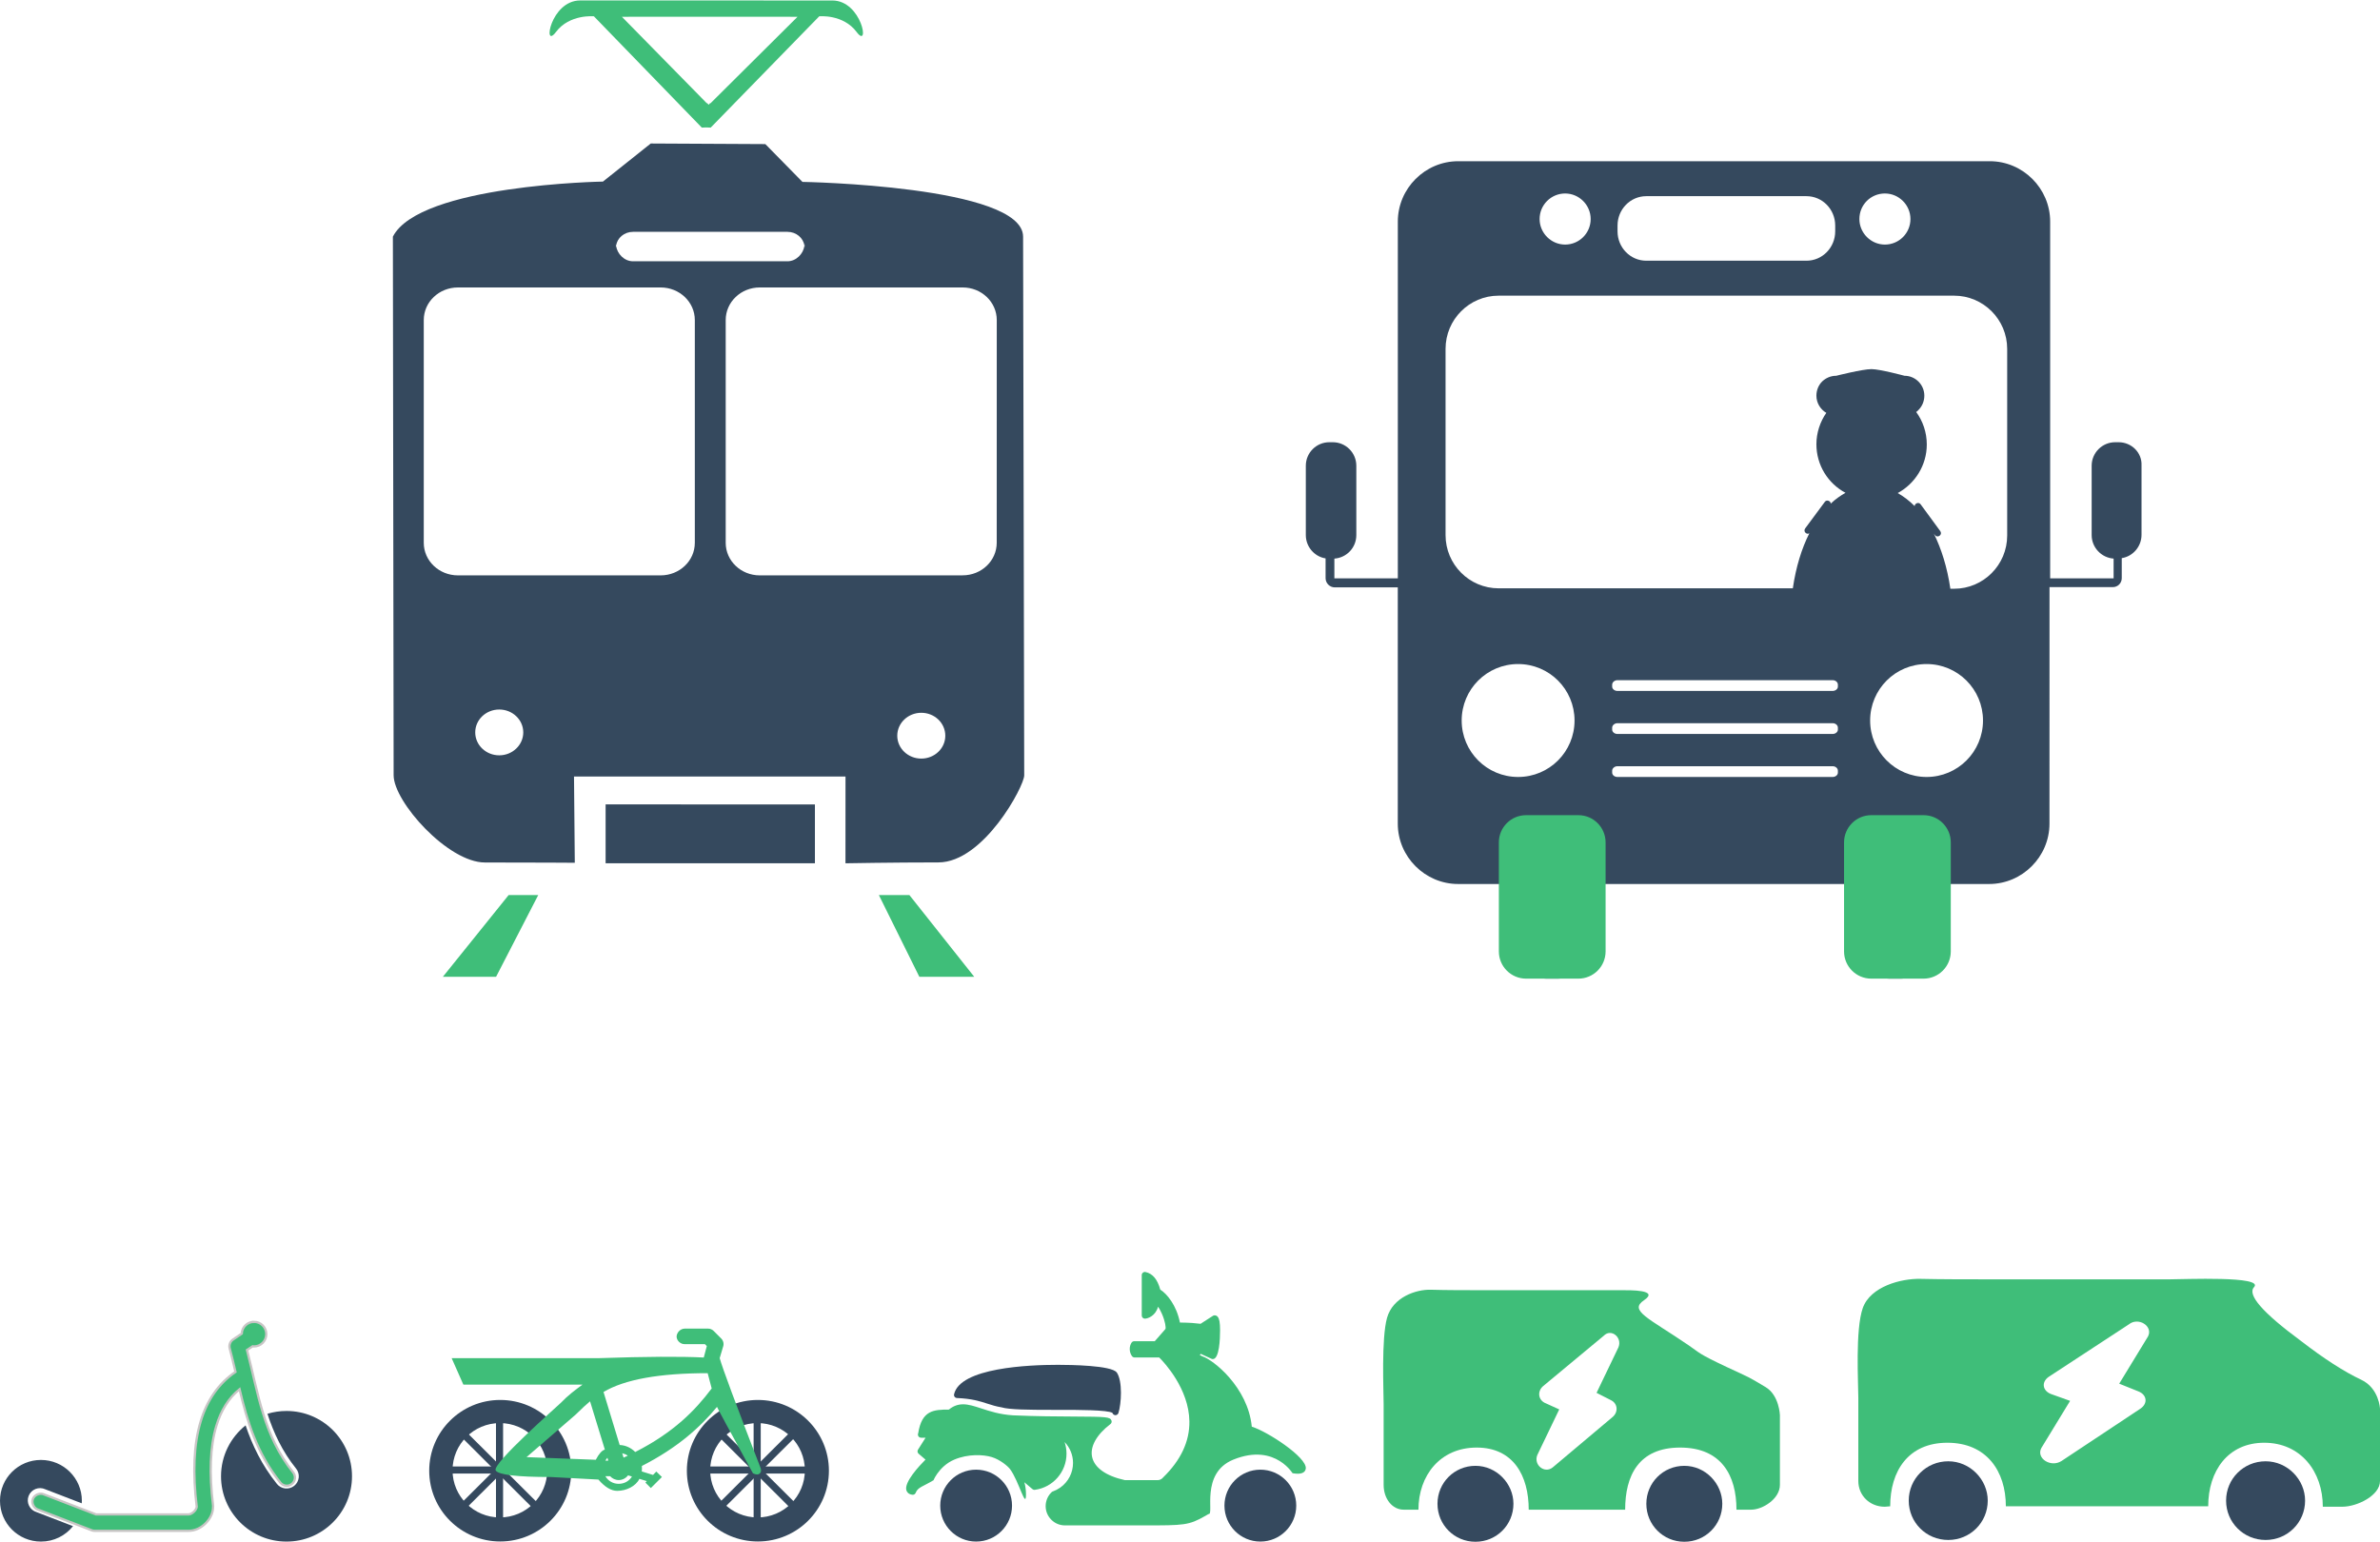
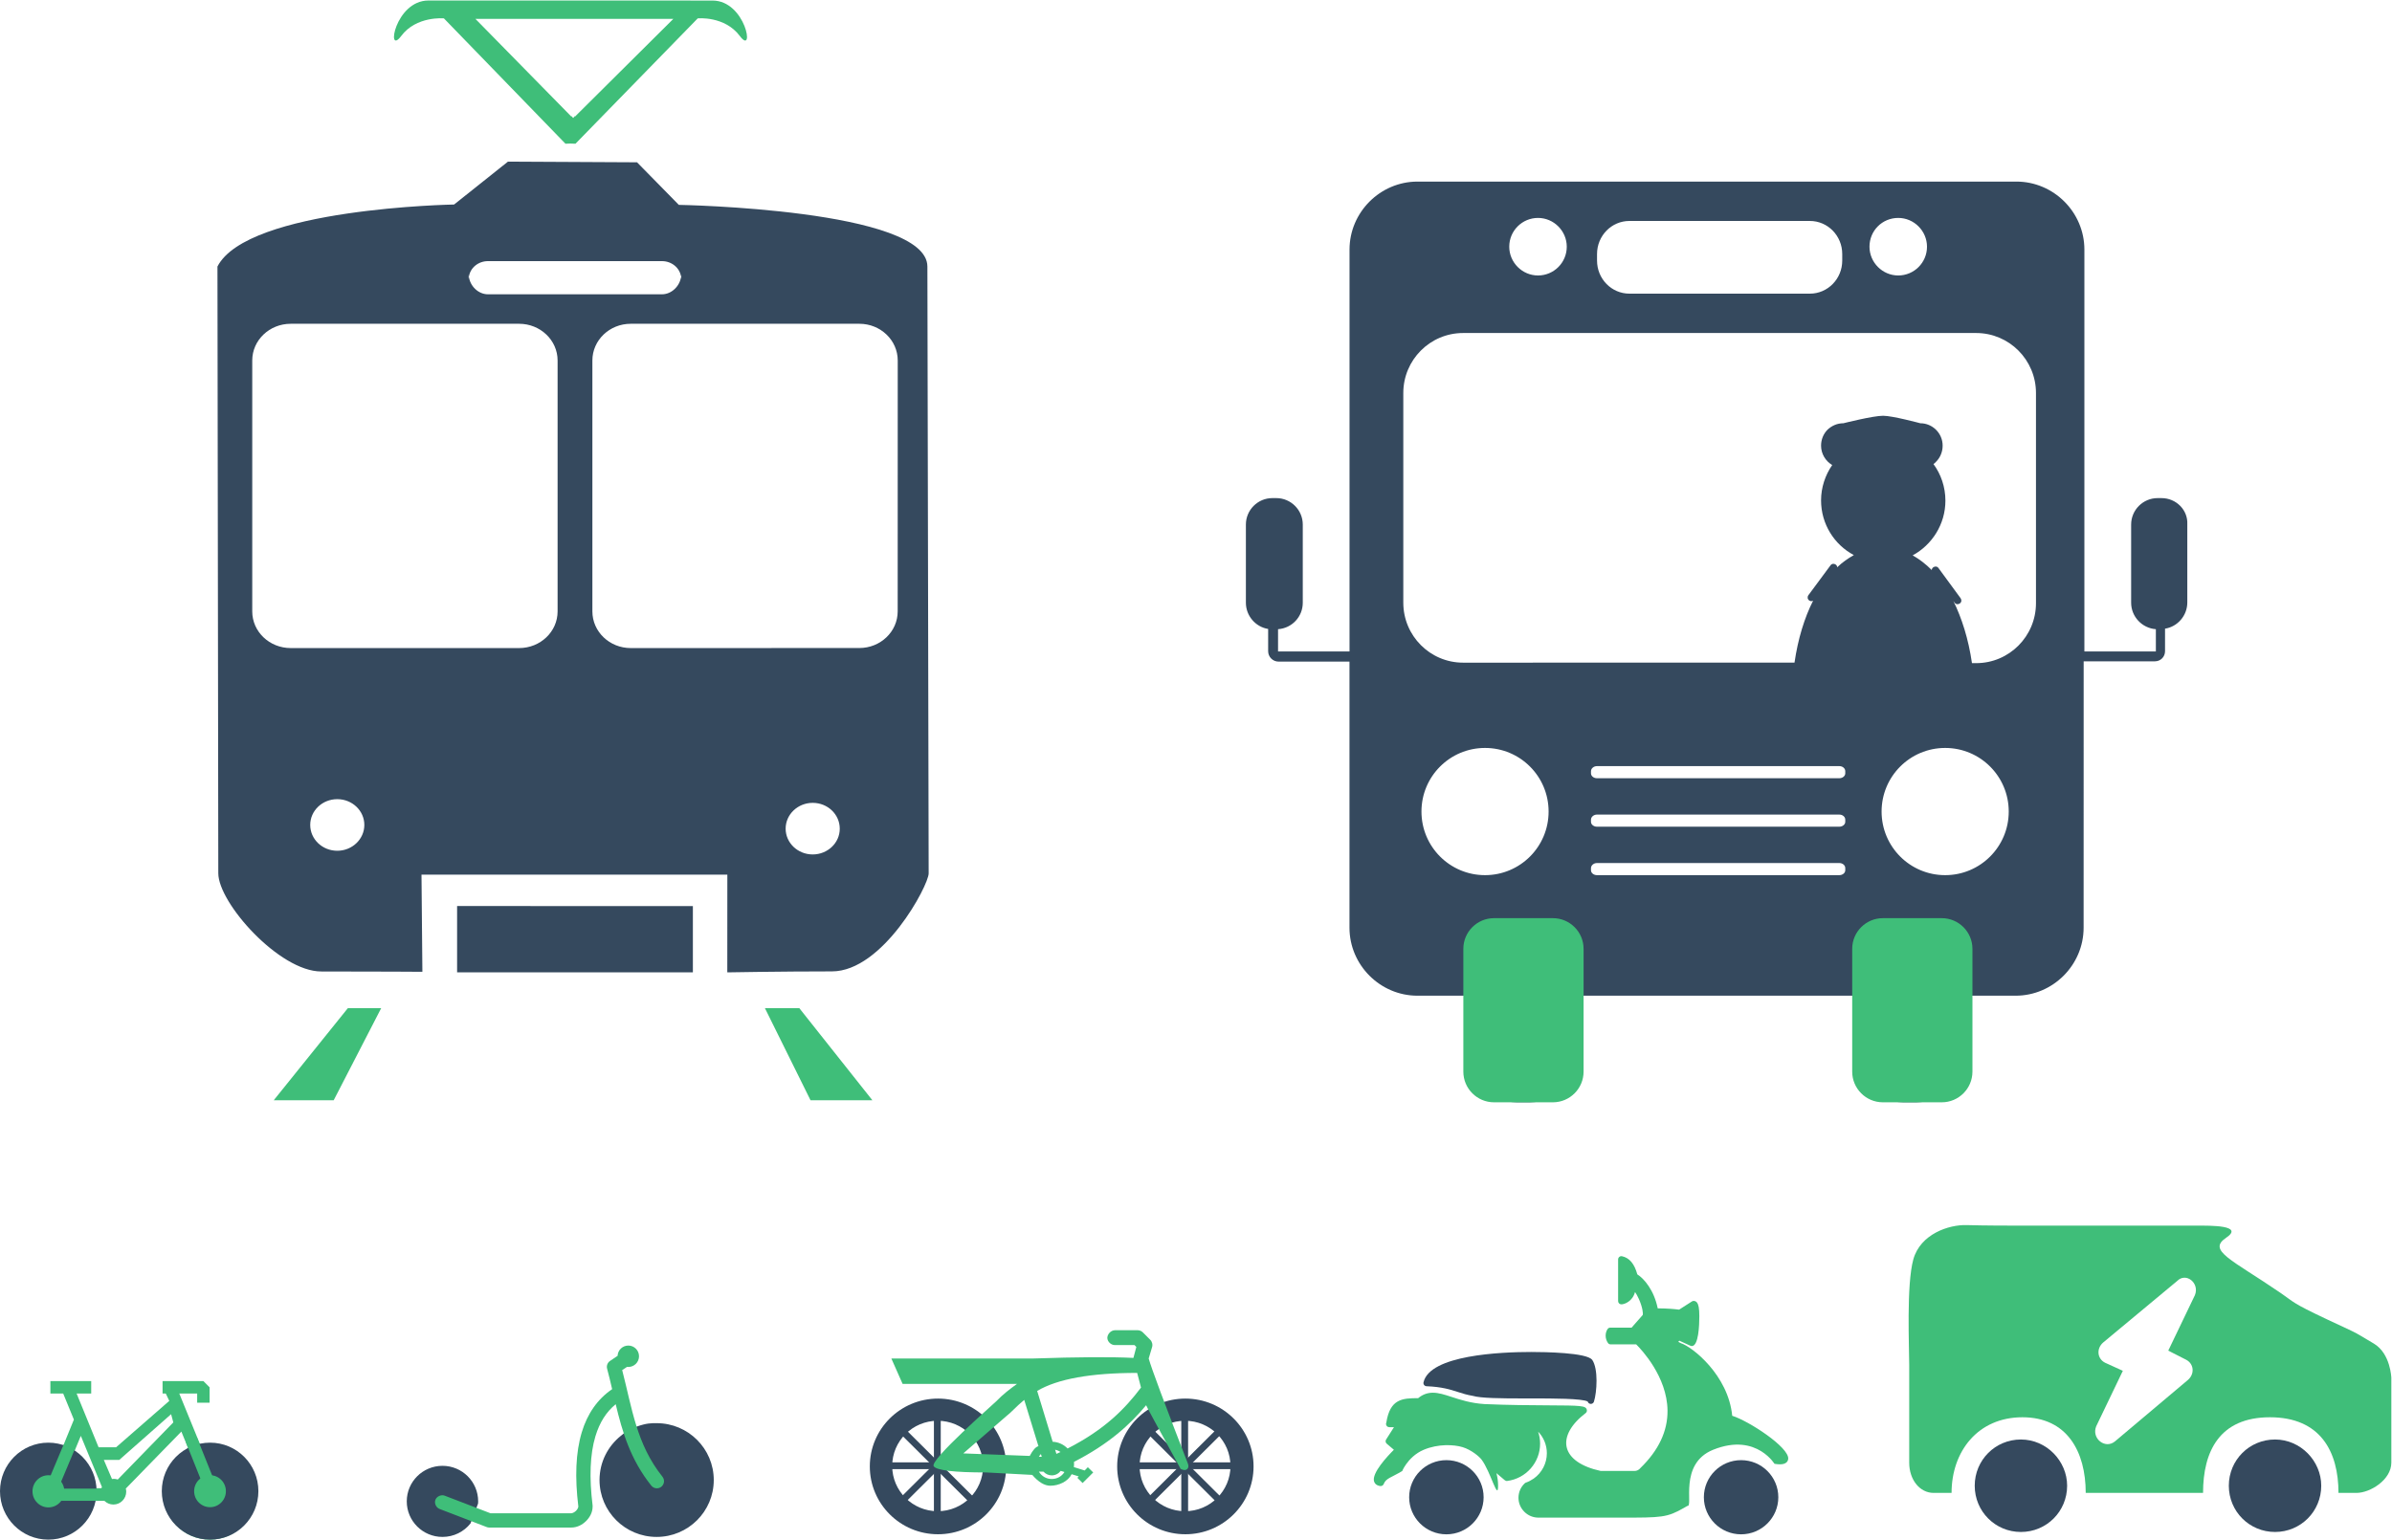
- <svg xmlns="http://www.w3.org/2000/svg" width="1048px" height="679px" viewBox="0 0 1048 679" version="1.1">
+ <svg xmlns="http://www.w3.org/2000/svg" width="935px" height="602px" viewBox="0 0 935 602" version="1.1">
  <g id="Layout_Template" stroke="none" stroke-width="1" fill="none" fill-rule="evenodd">
-     <g id="city" transform="translate(-92, -150)">
-       <g transform="translate(92, 150)">
-         <g id="tram" transform="translate(173, 0)">
+     <g id="city" transform="translate(-180, -150)">
+       <g transform="translate(180, 150)">
+         <g id="icon/pedelec" transform="translate(340, 520)">
+           <g id="pedelec">
+             <g id="Group-9" transform="translate(0, 26.84658)" fill="#35495E">
+               <path d="M26.655,53.046 C11.934,53.046 0,41.171 0,26.523 C0,11.875 11.934,0 26.655,0 C41.376,0 53.309,11.875 53.309,26.523 C53.309,41.171 41.376,53.046 26.655,53.046 Z M26.518,44.037 C36.332,44.037 44.288,36.121 44.288,26.355 C44.288,16.59 36.332,8.673 26.518,8.673 C16.704,8.673 8.748,16.59 8.748,26.355 C8.748,36.121 16.704,44.037 26.518,44.037 Z" id="Combined-Shape" />
+               <rect id="Rectangle" x="5.864" y="24.932" width="41.048" height="2.652" />
+               <polygon id="Rectangle" transform="translate(26.38813, 26.25768) scale(-1, -1) rotate(90) translate(-26.38813, -26.25768) " points="5.965 24.925 46.811 24.925 46.811 27.59 5.965 27.59" />
+               <polygon id="Rectangle" transform="translate(26.38813, 26.25768) scale(-1, -1) rotate(45) translate(-26.38813, -26.25768) " points="5.918 24.979 46.865 24.878 46.858 27.536 5.911 27.638" />
+               <polygon id="Rectangle" transform="translate(26.38813, 26.25768) scale(-1, -1) rotate(135) translate(-26.38813, -26.25768) " points="5.911 24.878 46.858 24.979 46.865 27.638 5.918 27.536" />
+             </g>
+             <g id="Group-9" transform="translate(96.69065, 26.84658)" fill="#35495E">
+               <path d="M26.655,53.046 C11.934,53.046 0,41.171 0,26.523 C0,11.875 11.934,0 26.655,0 C41.376,0 53.309,11.875 53.309,26.523 C53.309,41.171 41.376,53.046 26.655,53.046 Z M26.518,44.037 C36.332,44.037 44.288,36.121 44.288,26.355 C44.288,16.59 36.332,8.673 26.518,8.673 C16.704,8.673 8.748,16.59 8.748,26.355 C8.748,36.121 16.704,44.037 26.518,44.037 Z" id="Combined-Shape" />
+               <rect id="Rectangle" x="5.864" y="24.932" width="41.048" height="2.652" />
+               <polygon id="Rectangle" transform="translate(26.38813, 26.25768) scale(-1, -1) rotate(90) translate(-26.38813, -26.25768) " points="5.965 24.925 46.811 24.925 46.811 27.59 5.965 27.59" />
+               <polygon id="Rectangle" transform="translate(26.38813, 26.25768) scale(-1, -1) rotate(45) translate(-26.38813, -26.25768) " points="5.918 24.979 46.865 24.878 46.858 27.536 5.911 27.638" />
+               <polygon id="Rectangle" transform="translate(26.38813, 26.25768) scale(-1, -1) rotate(135) translate(-26.38813, -26.25768) " points="5.911 24.878 46.858 24.979 46.865 27.638 5.918 27.536" />
+             </g>
+             <path d="M95.891,5.923 L103.451,5.923 L104.177,6.652 C103.77,8.048 103.363,9.594 103.038,10.943 C94.384,10.507 81.338,10.584 63.901,11.174 L8.417,11.174 L12.81,21.092 L57.545,21.092 C54.686,23.17 52.073,25.135 49.359,27.955 C48.295,29.061 23.352,50.835 24.959,53.281 C26.03,54.911 32.899,55.727 45.566,55.727 L63.496,56.688 C65.936,59.507 68.284,60.917 70.537,60.917 C73.918,60.917 77.453,59.253 78.895,56.416 L81.672,57.278 L81.126,57.823 L83.177,59.867 L87.32,55.727 L85.222,53.682 L83.991,54.956 L79.754,53.636 C79.882,52.93 79.824,52.258 79.801,51.592 C93.224,44.742 101.69,37.087 108,29.448 C108.14,29.896 112.639,38.195 121.5,54.344 C122.664,54.928 123.531,54.928 124.103,54.344 C124.675,53.76 124.675,52.874 124.103,51.686 C115.103,28.488 110.072,14.984 109.011,11.174 L110.289,6.883 C110.661,5.852 110.388,4.613 109.604,3.837 L106.687,0.925 C106.146,0.403 105.391,0.102 104.636,0.108 L95.891,0.108 C94.066,0.125 92.823,1.816 92.84,3.154 C92.91,4.672 94.368,5.992 95.891,5.923 Z M106.007,22.536 C99.767,30.811 91.835,38.958 77.308,46.364 C75.803,44.829 73.764,43.822 71.474,43.729 L65.414,23.856 C73.343,19.158 86.373,16.809 104.502,16.809 C105.161,19.345 105.662,21.254 106.007,22.536 Z M65.913,45.455 C64.842,45.723 63.708,46.994 62.509,49.268 L36.534,48.275 L54.983,32.316 C57.358,29.984 59.15,28.332 60.358,27.359 L65.913,45.455 Z M72.434,46.827 C73.195,47.001 73.915,47.296 74.531,47.736 C74.008,47.985 73.474,48.217 72.939,48.466 L72.434,46.827 Z M66.879,48.512 L67.198,49.601 L66.106,49.601 C66.332,49.207 66.571,48.837 66.879,48.512 Z M74.623,55.102 L76.081,55.56 C75.059,57.221 73.234,58.287 71.113,58.287 C68.946,58.287 67.11,57.152 66.104,55.421 L67.882,55.421 C68.684,56.289 69.841,56.874 71.119,56.874 C72.548,56.874 73.827,56.156 74.629,55.102 L74.623,55.102 Z" id="Fill-1" fill="#3FBE79" />
+           </g>
+         </g>
+         <g id="icon/minicar" transform="translate(746, 479)">
+           <g id="minicar">
+             <path d="M145.322,26.448 C126.259,13.426 116.739,9.978 124.126,4.994 C131.513,0.009 117.77,0.223 112.994,0.223 L44.538,0.223 C39.762,0.223 29.752,0.223 22.75,0.009 C15.747,-0.205 4.642,3.512 1.892,13.426 C-0.858,23.34 0.285,47.946 0.285,54.647 L0.285,92.897 C0.285,99.597 4.427,104.727 9.837,104.727 L16.84,104.727 C16.84,88.552 27.09,75.15 44.538,75.15 C61.986,75.15 69.28,88.552 69.28,104.727 L115.142,104.727 C115.142,88.552 121.542,75.15 141.28,75.15 C161.018,75.15 168.079,88.552 168.079,104.727 L175.081,104.727 C180.492,104.727 188.738,99.597 188.738,92.897 L188.738,59.726 C188.738,59.726 188.442,50.261 181.952,46.371 C172.656,40.797 175.28,42.376 163.624,36.882 C149.57,30.258 150.898,30.258 145.322,26.448 Z M111.958,27.407 L101.544,49.097 L108.492,52.64 C111.581,54.211 111.958,58.155 109.26,60.527 L80.703,84.589 C76.845,87.747 71.45,83.403 73.379,78.674 L83.792,56.984 L76.845,53.826 C73.755,52.255 73.378,48.311 76.076,45.939 L105.011,21.877 C108.477,18.334 113.887,22.678 111.958,27.407 L111.958,27.407 Z" id="Shape" fill="#3FBE79" />
+             <path d="M43.953,83.844 C33.92,83.844 25.893,91.879 25.893,101.922 C25.893,111.965 33.92,120 43.953,120 C53.986,120 62.012,111.965 62.012,101.922 C62.012,92.287 53.986,83.844 43.953,83.844 L43.953,83.844 Z" id="wheel" fill="#35495E" />
+             <path d="M143.279,83.844 C133.246,83.844 125.219,91.879 125.219,101.922 C125.219,111.965 133.246,120 143.279,120 C153.312,120 161.338,111.965 161.338,101.922 C161.338,92.287 153.312,83.844 143.279,83.844 L143.279,83.844 Z" id="wheel" fill="#35495E" />
+           </g>
+         </g>
+         <g id="icon/scooter" transform="translate(537, 491)">
+           <g id="scooter" transform="translate(81, 54.5) scale(-1, 1) translate(-81, -54.5) ">
+             <path d="M154.149,75.858 L156.942,73.484 C157.421,73.079 157.53,72.377 157.186,71.847 L154.113,67.025 L155.912,67.025 L155.957,67.025 C156.662,67.025 157.223,66.467 157.223,65.766 C157.223,65.577 157.186,65.397 157.105,65.235 C155.641,55.916 150.805,55.691 144.667,55.682 C142.887,54.234 141.043,53.55 138.901,53.55 C136.632,53.55 134.273,54.324 131.534,55.214 C128.198,56.303 124.049,57.661 118.716,57.994 C109.28,58.408 100.738,58.452 93.878,58.488 C80.916,58.551 79.244,58.623 78.756,60.135 C78.593,60.647 78.765,61.196 79.19,61.52 C84.839,65.811 87.542,70.668 86.611,74.833 C85.635,79.186 80.925,82.479 73.342,84.134 L60.054,84.134 C59.367,84.134 58.753,83.909 58.165,83.396 C58.093,83.351 58.021,83.27 57.822,83.036 C50.663,76.11 47.083,68.518 47.192,60.449 C47.364,47.244 57.424,36.639 59.431,34.651 L69.428,34.651 C69.834,34.651 70.223,34.453 70.458,34.121 C71.055,33.275 71.371,32.285 71.371,31.251 C71.371,30.307 71.127,29.443 70.639,28.687 C70.404,28.328 70.006,28.103 69.572,28.103 L61.229,28.103 L56.9,23.182 C56.655,22.688 56.936,20.178 58.364,16.949 C58.924,15.689 59.458,14.79 59.891,14.178 C60.841,17.803 63.968,19 65.233,19 C65.929,19 66.499,18.433 66.499,17.74 L66.499,1.423 C66.499,1.045 66.327,0.685 66.029,0.443 C65.731,0.2 65.342,0.11 64.962,0.191 C62.088,0.811 60.127,3.132 58.997,7.279 C56.33,8.943 52.434,13.513 51.024,20.565 C47.02,20.601 44.724,20.817 42.654,21.069 L37.647,17.857 C37.439,17.722 37.204,17.659 36.96,17.659 C35.938,17.659 35.278,18.469 34.989,20.079 C34.835,20.97 34.754,22.166 34.754,23.65 C34.754,27.158 35.043,35.308 37.692,35.308 C37.872,35.308 38.053,35.272 38.216,35.191 L42.582,33.203 L42.988,33.662 L41.967,34.184 C37.574,35.551 23.464,46.624 21.901,62.573 C15.573,64.507 -0.417,74.878 0.008,79.43 C0.072,80.068 0.496,81.553 3.217,81.553 C3.823,81.553 4.528,81.49 5.35,81.355 C4.726,82.563 11.919,68.823 29.362,75.859 C42.988,81.355 36.96,98.322 39.409,97.798 C39.87,98.068 40.307,98.322 40.726,98.562 C47.435,102.395 49.394,102.395 65.55,102.395 L97.619,102.395 C99.707,102.395 101.678,101.585 103.151,100.11 C104.634,98.635 105.447,96.691 105.447,94.632 C105.447,92.464 104.543,90.386 102.961,88.938 C102.817,88.803 102.627,88.704 102.428,88.65 C101.47,88.317 100.548,87.831 99.608,87.192 C99.572,87.165 99.526,87.138 99.49,87.12 C96.273,84.836 94.356,81.139 94.356,77.217 C94.356,73.987 95.622,70.983 97.773,68.77 C97.258,70.272 96.996,71.874 96.996,73.484 C96.996,80.842 102.509,87.103 109.831,88.047 C110.183,88.101 110.545,87.984 110.816,87.75 L114.07,84.998 C113.636,86.59 113.419,88.236 113.419,89.9 C113.419,96.226 116.325,84.41 119.874,79.705 C120.805,78.473 123.91,75.858 127.296,74.833 C130.681,73.807 136.832,73.484 142.478,75.859 C149.109,78.647 151.436,85.396 150.83,84.134 C155.024,86.68 157.267,86.968 158.117,89.234 C158.325,89.774 158.876,90.107 159.446,90.044 C161.136,89.846 161.705,88.848 161.886,88.263 C162.917,85.007 156.68,78.386 154.149,75.859 L154.149,75.858 Z" id="Fill-1" fill="#3FBE79" />
+             <path d="M100.492,37.623 C95.285,37.623 78.824,37.856 76.663,40.677 L76.645,40.668 C74.177,44.216 74.792,53.415 75.949,57.044 C76.12,57.574 76.609,57.924 77.16,57.924 C77.223,57.924 77.287,57.915 77.359,57.906 C77.856,57.835 78.245,57.475 78.38,57.008 C80.297,55.787 92.7,55.787 99.435,55.787 L103.105,55.787 C112.334,55.787 120.244,55.706 123.309,54.78 C125.56,54.412 127.305,53.855 129.14,53.262 C132.186,52.283 135.341,51.268 141.398,51.017 C141.768,50.999 142.121,50.819 142.347,50.522 C142.564,50.235 142.654,49.849 142.564,49.489 C140.115,38.782 112.327,37.623 100.492,37.623 Z" id="Fill-2" fill="#35495E" />
+             <ellipse id="Oval" fill="#35495E" cx="18.431" cy="94.419" rx="14.551" ry="14.501" />
+             <ellipse id="Oval" fill="#35495E" cx="133.626" cy="94.419" rx="14.551" ry="14.501" />
+             <ellipse id="Oval" fill="#35495E" cx="133.383" cy="94.499" rx="11.398" ry="11.359" />
+           </g>
+         </g>
+         <g id="tram" transform="translate(85, 0)">
          <g>
            <path d="M93.674,380.196 L185.837,380.196 L185.837,354.277 L93.674,354.26 L93.674,380.196 Z M180.344,80.106 L164.004,63.459 L113.554,63.196 L92.501,79.966 C92.501,79.966 11.756,81.331 0,104.21 C0,104.21 0.33,329.798 0.33,341.44 C0.33,353.083 24.226,379.846 40.547,379.846 C64.186,379.846 80.104,379.969 80.104,379.969 L79.756,341.983 L199.308,341.983 L199.29,380.196 C199.29,380.196 220.232,379.811 240.185,379.811 C260.138,379.811 278,346.184 278,341.492 C277.982,324.495 277.505,104.231 277.505,104.231 C277.502,81.769 180.344,80.106 180.344,80.106 Z M98.207,107.369 C98.207,107.658 98.262,107.947 98.299,108.219 C98.76,104.786 101.896,102.101 105.751,102.101 L173.742,102.101 C177.597,102.101 180.751,104.786 181.212,108.219 C181.249,107.93 181.304,107.658 181.304,107.369 L181.304,109.069 C181.304,108.78 181.249,108.508 181.212,108.236 C180.751,111.771 177.597,115.069 173.742,115.069 L105.751,115.069 C101.877,115.069 98.741,111.771 98.299,108.236 C98.262,108.508 98.207,108.78 98.207,109.069 L98.207,107.369 Z M46.837,332.646 C40.994,332.646 36.261,328.131 36.261,322.551 C36.261,316.972 40.994,312.473 46.837,312.473 C52.662,312.473 57.413,316.971 57.413,322.551 C57.413,328.113 52.662,332.646 46.837,332.646 Z M132.957,239.056 C132.957,246.997 126.229,253.396 117.904,253.396 L28.651,253.396 C20.325,253.396 13.598,246.98 13.598,239.056 L13.598,140.954 C13.598,133.012 20.325,126.596 28.651,126.596 L117.904,126.596 C126.229,126.596 132.957,133.03 132.957,140.954 L132.957,239.056 Z M232.674,334.087 C226.831,334.087 222.098,329.572 222.098,324.009 C222.098,318.43 226.849,313.914 232.674,313.914 C238.517,313.914 243.25,318.412 243.25,324.009 C243.268,329.571 238.517,334.087 232.674,334.087 Z M265.894,239.038 C265.894,246.98 259.173,253.378 250.895,253.378 L161.554,253.396 C153.258,253.396 146.554,246.98 146.554,239.056 L146.554,140.954 C146.554,133.012 153.258,126.596 161.554,126.596 L250.913,126.596 C259.21,126.596 265.913,133.03 265.913,140.954 L265.894,239.038 Z" id="Fill-48" fill="#35495E" />
            <path d="M71.798,14.104 L71.797,14.105 C65.832,22.059 69.411,0.196 82.497,0.196 L193.497,0.214 C206.583,0.214 210.162,22.077 204.215,14.104 C198.269,6.131 187.734,7.185 187.734,7.185 L139.942,56.196 L137.978,56.126 L136.033,56.196 L88.517,7.185 C88.517,7.185 77.744,6.132 71.798,14.104 Z M139.04,7.376 L100.846,7.393 L138.324,45.568 L138.324,45.341 L139.04,46.145 L139.773,45.341 L139.773,45.568 L178.187,7.393 L139.04,7.376 Z" id="Combined-Shape" fill="#3FBE79" />
            <polygon id="Path" fill="#3FBE79" points="22 430.196 45.435 430.196 64 394.196 50.967 394.196" />
            <polygon id="Path" fill="#3FBE79" points="214 394.196 231.823 430.196 256 430.196 227.446 394.196" />
          </g>
        </g>
-         <g id="miniscooter" transform="translate(0, 582)">
-           <g>
-             <path d="M37.229,40.63 C34.477,49.105 30.731,57.152 24.613,64.786 C23.719,65.902 23.304,67.328 23.458,68.753 C23.62,70.172 24.339,71.471 25.458,72.369 C26.577,73.261 28.007,73.675 29.436,73.514 C30.858,73.359 32.167,72.643 33.061,71.527 C39.785,63.15 43.882,54.464 46.86,45.742 C53.45,51.015 57.674,59.077 57.674,68.156 C57.674,84.04 44.762,96.918 28.837,96.918 C12.912,96.918 0,84.04 0,68.156 C0,52.273 12.912,39.395 28.837,39.395 C31.759,39.394 34.568,39.822 37.229,40.63 Z M155,78.941 C155,88.87 146.932,96.917 136.977,96.917 C131.246,96.917 126.142,94.277 122.84,90.12 L138.892,83.941 C140.335,83.512 141.532,82.508 142.2,81.16 C142.869,79.819 142.947,78.253 142.412,76.856 C141.877,75.451 140.778,74.335 139.384,73.766 C137.99,73.204 136.427,73.246 135.062,73.885 L119.01,80.065 C118.989,79.692 118.953,79.32 118.953,78.941 C118.953,69.012 127.022,60.965 136.977,60.965 C146.932,60.965 155,69.012 155,78.941 Z" id="Fill-1" fill="#35495E" transform="translate(77.5, 68.15621) scale(-1, 1) translate(-77.5, -68.15621) " />
-             <path d="M32.281,0.146 C35.196,0.146 37.576,2.444 37.689,5.334 L41.519,7.928 C42.8,8.788 43.392,10.381 42.983,11.876 C42.054,15.281 41.258,18.728 40.449,22.196 C47.855,27.229 52.974,34.681 55.769,43.964 C58.881,54.291 59.297,66.866 57.515,81.522 L57.515,81.578 C57.529,82.051 57.924,82.96 58.698,83.721 C59.487,84.497 60.522,84.962 61.12,84.962 L101.844,84.962 L124.714,76.164 C126.502,75.297 128.952,76.284 129.67,78.138 C130.388,79.992 129.213,82.312 127.305,82.875 L103.873,91.899 C103.465,92.075 103.021,92.167 102.578,92.181 L61.122,92.181 C58.115,92.181 55.545,90.799 53.63,88.91 C51.715,87.02 50.307,84.504 50.307,81.522 C50.3,81.374 50.3,81.219 50.307,81.071 C52.067,66.866 51.617,55.066 48.899,46.05 C46.787,39.05 43.442,33.728 38.648,29.808 C35.331,43.716 31.234,57.766 20.68,70.976 C19.433,72.533 17.166,72.787 15.61,71.54 C14.054,70.292 13.801,68.022 15.047,66.464 C28.164,50.053 30.389,31.824 35.38,12.55 L32.902,10.915 C32.691,10.943 32.5,10.971 32.282,10.971 C29.297,10.971 26.875,8.546 26.875,5.557 C26.875,2.568 29.297,0.143 32.282,0.143 L32.281,0.146 Z" id="Path" stroke="#C8C5C5" fill="#3FBE79" transform="translate(72.06934, 46.16203) scale(-1, 1) translate(-72.06934, -46.16203) " />
-           </g>
-         </g>
-         <g id="icon/pedelec" transform="translate(189, 585)">
-           <g id="pedelec">
-             <g id="Group-9" transform="translate(0, 31.54473)" fill="#35495E">
-               <path d="M31.275,62.329 C14.002,62.329 0,48.376 0,31.164 C0,13.953 14.002,0 31.275,0 C48.547,0 62.55,13.953 62.55,31.164 C62.55,48.376 48.547,62.329 31.275,62.329 Z M31.114,51.744 C42.63,51.744 51.964,42.442 51.964,30.968 C51.964,19.493 42.63,10.191 31.114,10.191 C19.599,10.191 10.265,19.493 10.265,30.968 C10.265,42.442 19.599,51.744 31.114,51.744 Z" id="Combined-Shape" />
-               <rect id="Rectangle" x="6.88" y="29.295" width="48.163" height="3.116" />
-               <polygon id="Rectangle" transform="translate(30.96207, 30.85278) scale(-1, -1) rotate(90) translate(-30.96207, -30.85278) " points="6.965 29.289 54.959 29.289 54.959 32.417 6.965 32.417" />
-               <polygon id="Rectangle" transform="translate(30.96207, 30.85278) scale(-1, -1) rotate(45) translate(-30.96207, -30.85278) " points="6.926 29.334 55.004 29.249 54.998 32.371 6.92 32.456" />
-               <polygon id="Rectangle" transform="translate(30.96207, 30.85278) scale(-1, -1) rotate(135) translate(-30.96207, -30.85278) " points="6.92 29.249 54.998 29.334 55.004 32.456 6.926 32.371" />
-             </g>
-             <g id="Group-9" transform="translate(113.4504, 31.54473)" fill="#35495E">
-               <path d="M31.275,62.329 C14.002,62.329 0,48.376 0,31.164 C0,13.953 14.002,0 31.275,0 C48.547,0 62.55,13.953 62.55,31.164 C62.55,48.376 48.547,62.329 31.275,62.329 Z M31.114,51.744 C42.63,51.744 51.964,42.442 51.964,30.968 C51.964,19.493 42.63,10.191 31.114,10.191 C19.599,10.191 10.265,19.493 10.265,30.968 C10.265,42.442 19.599,51.744 31.114,51.744 Z" id="Combined-Shape" />
-               <rect id="Rectangle" x="6.88" y="29.295" width="48.163" height="3.116" />
-               <polygon id="Rectangle" transform="translate(30.96207, 30.85278) scale(-1, -1) rotate(90) translate(-30.96207, -30.85278) " points="6.965 29.289 54.959 29.289 54.959 32.417 6.965 32.417" />
-               <polygon id="Rectangle" transform="translate(30.96207, 30.85278) scale(-1, -1) rotate(45) translate(-30.96207, -30.85278) " points="6.926 29.334 55.004 29.249 54.998 32.371 6.92 32.456" />
-               <polygon id="Rectangle" transform="translate(30.96207, 30.85278) scale(-1, -1) rotate(135) translate(-30.96207, -30.85278) " points="6.92 29.249 54.998 29.334 55.004 32.456 6.926 32.371" />
-             </g>
-             <path d="M112.512,6.959 L121.382,6.959 L122.234,7.816 C121.757,9.456 121.28,11.273 120.898,12.858 C110.744,12.346 95.437,12.436 74.977,13.129 L9.876,13.129 L15.031,24.783 L67.52,24.783 C64.165,27.225 61.099,29.533 57.915,32.847 C56.666,34.146 27.4,59.731 29.285,62.605 C30.541,64.521 38.601,65.479 53.465,65.479 L74.502,66.608 C77.365,69.921 80.119,71.577 82.764,71.577 C86.731,71.577 90.879,69.622 92.57,66.288 L95.829,67.302 L95.188,67.942 L97.594,70.344 L102.456,65.479 L99.994,63.077 L98.549,64.574 L93.579,63.022 C93.729,62.192 93.66,61.403 93.633,60.621 C109.382,52.572 119.316,43.577 126.72,34.601 C126.884,35.128 132.164,44.879 142.56,63.855 C143.925,64.541 144.944,64.541 145.615,63.855 C146.286,63.168 146.286,62.127 145.615,60.731 C135.054,33.473 129.152,17.606 127.906,13.129 L129.406,8.088 C129.843,6.877 129.522,5.421 128.602,4.509 L125.179,1.086 C124.545,0.474 123.659,0.12 122.773,0.127 L112.512,0.127 C110.371,0.147 108.912,2.134 108.932,3.706 C109.014,5.489 110.726,7.041 112.512,6.959 Z M124.382,26.48 C117.059,36.202 107.753,45.775 90.708,54.478 C88.943,52.674 86.549,51.491 83.863,51.382 L76.752,28.031 C86.056,22.511 101.344,19.751 122.615,19.751 C123.388,22.731 123.977,24.974 124.382,26.48 Z M77.338,53.41 C76.082,53.725 74.75,55.218 73.344,57.89 L42.866,56.723 L64.514,37.971 C67.3,35.231 69.402,33.29 70.821,32.146 L77.338,53.41 Z M84.989,55.022 C85.882,55.226 86.727,55.573 87.45,56.09 C86.837,56.383 86.209,56.655 85.582,56.948 L84.989,55.022 Z M78.471,57.002 L78.846,58.281 L77.564,58.281 C77.83,57.819 78.11,57.383 78.471,57.002 Z M87.557,64.745 L89.269,65.282 C88.069,67.235 85.928,68.487 83.439,68.487 C80.896,68.487 78.742,67.154 77.562,65.119 L79.649,65.119 C80.59,66.14 81.946,66.827 83.446,66.827 C85.123,66.827 86.623,65.983 87.564,64.745 L87.557,64.745 Z" id="Fill-1" fill="#3FBE79" />
-           </g>
-         </g>
-         <g id="icon/minicar" transform="translate(609, 568)">
-           <g id="minicar">
-             <path d="M134.557,24.465 C116.906,12.419 108.091,9.23 114.931,4.619 C121.771,0.008 109.046,0.206 104.624,0.206 L41.239,0.206 C36.816,0.206 27.548,0.206 21.064,0.008 C14.581,-0.19 4.298,3.248 1.752,12.419 C-0.794,21.59 0.264,44.35 0.264,50.549 L0.264,85.929 C0.264,92.128 4.099,96.873 9.109,96.873 L15.592,96.873 C15.592,81.911 25.083,69.514 41.239,69.514 C57.394,69.514 64.148,81.911 64.148,96.873 L106.613,96.873 C106.613,81.911 112.539,69.514 130.815,69.514 C149.091,69.514 155.629,81.911 155.629,96.873 L162.112,96.873 C167.122,96.873 174.758,92.128 174.758,85.929 L174.758,55.246 C174.758,55.246 174.483,46.491 168.474,42.893 C159.866,37.738 162.296,39.198 151.504,34.116 C138.491,27.989 139.721,27.989 134.557,24.465 Z M103.665,25.352 L94.023,45.415 L100.455,48.692 C103.316,50.145 103.665,53.793 101.167,55.987 L74.725,78.245 C71.152,81.166 66.157,77.148 67.943,72.773 L77.585,52.71 L71.152,49.789 C68.292,48.336 67.943,44.688 70.441,42.494 L97.232,20.236 C100.442,16.959 105.451,20.977 103.665,25.351 L103.665,25.352 Z" id="Shape" fill="#3FBE79" />
-             <path d="M40.697,77.556 C31.407,77.556 23.975,84.988 23.975,94.278 C23.975,103.568 31.407,111 40.697,111 C49.987,111 57.418,103.568 57.418,94.278 C57.418,85.365 49.987,77.556 40.697,77.556 L40.697,77.556 Z" id="wheel" fill="#35495E" />
-             <path d="M132.666,77.556 C123.376,77.556 115.944,84.988 115.944,94.278 C115.944,103.568 123.376,111 132.666,111 C141.955,111 149.387,103.568 149.387,94.278 C149.387,85.365 141.955,77.556 132.666,77.556 L132.666,77.556 Z" id="wheel" fill="#35495E" />
-           </g>
-         </g>
-         <g id="icon/car-2" transform="translate(818, 563)">
-           <g id="icon/car" transform="translate(0, 0.207581)">
-             <g id="car" transform="translate(0, -0.298701)">
-               <path d="M195.078,27.563 C178.3,15.172 171.451,7.305 174.531,3.963 C179.151,-1.05 143.493,0.512 137.672,0.512 L54.228,0.512 C48.406,0.512 36.205,0.512 27.67,0.307 C19.134,0.102 5.598,3.664 2.246,13.165 C-1.106,22.666 0.287,46.247 0.287,52.669 L0.287,89.325 C0.287,95.746 5.336,100.662 11.93,100.662 L14.319,100.468 C14.319,84.967 22.263,72.481 39.497,72.481 C56.731,72.481 65.252,84.967 65.252,100.468 L154.352,100.468 C154.352,84.967 163.006,72.481 179.042,72.481 C195.078,72.481 204.818,85.161 204.818,100.662 L213.353,100.662 C219.948,100.662 230,95.746 230,89.325 L230,57.536 C230,57.536 229.638,48.466 221.728,44.737 C214.174,41.177 205.29,35.452 195.078,27.563 Z M127.851,25.665 L115.166,46.469 L123.629,49.868 C127.392,51.375 127.851,55.158 124.565,57.433 L89.779,80.513 C85.079,83.543 78.508,79.376 80.857,74.839 L93.542,54.035 L85.079,51.006 C81.316,49.499 80.857,45.716 84.143,43.44 L119.389,20.36 C123.611,16.962 130.201,21.129 127.851,25.665 L127.851,25.665 Z" id="Shape" fill="#3FBE79" />
-               <path d="M39.883,80.649 C30.22,80.649 22.49,88.349 22.49,97.974 C22.49,107.599 30.22,115.299 39.883,115.299 C49.545,115.299 57.275,107.599 57.275,97.974 C57.275,88.74 49.545,80.649 39.883,80.649 L39.883,80.649 Z" id="wheel" fill="#35495E" />
-               <path d="M179.622,80.649 C169.959,80.649 162.229,88.349 162.229,97.974 C162.229,107.599 169.959,115.299 179.622,115.299 C189.284,115.299 197.014,107.599 197.014,97.974 C197.014,88.74 189.284,80.649 179.622,80.649 L179.622,80.649 Z" id="wheel" fill="#35495E" />
-             </g>
-           </g>
-         </g>
-         <g id="icon/scooter" transform="translate(399, 560)">
-           <g id="scooter" transform="translate(88, 59.5) scale(-1, 1) translate(-88, -59.5) ">
-             <path d="M167.471,82.818 L170.505,80.225 C171.026,79.783 171.143,79.017 170.77,78.438 L167.432,73.174 L169.386,73.174 L169.435,73.174 C170.201,73.174 170.81,72.565 170.81,71.799 C170.81,71.593 170.77,71.396 170.682,71.22 C169.091,61.046 163.837,60.8 157.17,60.79 C155.235,59.209 153.232,58.463 150.904,58.463 C148.439,58.463 145.876,59.308 142.901,60.28 C139.277,61.468 134.77,62.951 128.976,63.314 C118.724,63.766 109.444,63.815 101.991,63.854 C87.909,63.923 86.093,64.002 85.562,65.652 C85.385,66.211 85.572,66.81 86.033,67.164 C92.171,71.848 95.107,77.151 94.096,81.698 C93.035,86.451 87.919,90.045 79.68,91.853 L65.244,91.853 C64.498,91.853 63.83,91.607 63.192,91.047 C63.113,90.998 63.035,90.91 62.819,90.654 C55.041,83.093 51.152,74.804 51.27,65.995 C51.457,51.579 62.386,40 64.567,37.83 L75.428,37.83 C75.869,37.83 76.292,37.614 76.547,37.251 C77.195,36.328 77.539,35.247 77.539,34.118 C77.539,33.087 77.274,32.144 76.743,31.319 C76.488,30.926 76.056,30.681 75.585,30.681 L66.521,30.681 L61.817,25.309 C61.552,24.769 61.856,22.029 63.408,18.504 C64.016,17.129 64.596,16.147 65.067,15.479 C66.098,19.437 69.496,20.743 70.871,20.743 C71.627,20.743 72.246,20.124 72.246,19.368 L72.246,1.554 C72.246,1.141 72.059,0.748 71.735,0.483 C71.411,0.218 70.989,0.12 70.576,0.208 C67.453,0.886 65.323,3.419 64.095,7.947 C61.198,9.763 56.966,14.752 55.434,22.452 C51.083,22.491 48.589,22.726 46.34,23.001 L40.9,19.496 C40.674,19.348 40.419,19.28 40.154,19.28 C39.044,19.28 38.327,20.163 38.013,21.921 C37.846,22.894 37.758,24.2 37.758,25.82 C37.758,29.65 38.072,38.547 40.949,38.547 C41.145,38.547 41.342,38.508 41.519,38.42 L46.262,36.25 L46.704,36.75 L45.594,37.32 C40.821,38.813 25.492,50.902 23.793,68.313 C16.919,70.425 -0.453,81.748 0.009,86.717 C0.078,87.414 0.539,89.034 3.495,89.034 C4.153,89.034 4.919,88.966 5.813,88.818 C5.135,90.138 12.949,75.137 31.899,82.818 C46.704,88.818 40.154,107.343 42.815,106.77 C43.315,107.065 43.791,107.343 44.246,107.604 C51.534,111.789 53.662,111.789 71.215,111.789 L106.056,111.789 C108.324,111.789 110.465,110.905 112.065,109.294 C113.676,107.684 114.56,105.562 114.56,103.313 C114.56,100.947 113.578,98.678 111.859,97.097 C111.702,96.95 111.496,96.842 111.28,96.783 C110.239,96.419 109.237,95.889 108.216,95.192 C108.177,95.162 108.128,95.133 108.088,95.113 C104.592,92.619 102.51,88.582 102.51,84.301 C102.51,80.775 103.885,77.495 106.222,75.079 C105.663,76.719 105.378,78.467 105.378,80.225 C105.378,88.258 111.368,95.094 119.322,96.125 C119.705,96.183 120.098,96.056 120.393,95.801 L123.928,92.795 C123.457,94.534 123.221,96.331 123.221,98.148 C123.221,105.054 126.378,92.154 130.234,87.018 C131.245,85.672 134.619,82.818 138.296,81.698 C141.974,80.578 148.657,80.225 154.791,82.818 C161.995,85.863 164.523,93.23 163.864,91.853 C168.421,94.632 170.858,94.946 171.781,97.421 C172.007,98.01 172.606,98.374 173.225,98.305 C175.061,98.089 175.68,96.999 175.876,96.36 C176.996,92.805 170.22,85.577 167.47,82.818 L167.471,82.818 Z" id="Fill-1" fill="#3FBE79" />
-             <path d="M109.177,41.075 C103.52,41.075 85.635,41.33 83.288,44.409 L83.268,44.399 C80.587,48.273 81.255,58.316 82.512,62.278 C82.699,62.856 83.229,63.239 83.828,63.239 C83.897,63.239 83.966,63.229 84.044,63.219 C84.584,63.141 85.007,62.748 85.154,62.238 C87.236,60.905 100.711,60.905 108.028,60.905 L112.015,60.905 C122.042,60.905 130.636,60.816 133.965,59.806 C136.411,59.404 138.306,58.796 140.3,58.149 C143.61,57.08 147.037,55.972 153.617,55.697 C154.02,55.677 154.403,55.481 154.649,55.158 C154.884,54.844 154.983,54.422 154.884,54.03 C152.224,42.34 122.035,41.075 109.177,41.075 Z" id="Fill-2" fill="#35495E" />
-             <ellipse id="Oval" fill="#35495E" cx="20.024" cy="103.081" rx="15.808" ry="15.831" />
-             <ellipse id="Oval" fill="#35495E" cx="145.174" cy="103.081" rx="15.808" ry="15.831" />
-             <ellipse id="Oval" fill="#35495E" cx="144.91" cy="103.169" rx="12.383" ry="12.401" />
-           </g>
-         </g>
-         <g id="bus" transform="translate(575, 71)">
+         <g id="bus" transform="translate(487, 71)">
          <g>
            <path d="M356.378,123.758 C350.677,123.758 346.033,128.404 346.033,134.107 L346.033,164.664 C346.033,170.084 350.281,174.616 355.699,175.013 L355.699,183.719 L327.76,183.719 L327.76,26.591 C327.76,11.993 315.772,0 301.18,0 L67.092,0 C52.499,0 40.511,11.993 40.511,26.591 L40.511,183.719 L12.572,183.719 L12.572,175.013 C17.99,174.635 22.238,170.178 22.238,164.664 L22.238,134.107 C22.238,128.403 17.594,123.758 11.893,123.758 L10.345,123.758 C4.644,123.758 0,128.404 0,134.107 L0,164.664 C0,169.782 3.776,174.144 8.703,174.919 L8.703,183.625 C8.703,185.853 10.534,187.685 12.762,187.685 L40.493,187.685 L40.493,291.728 C40.493,306.327 52.481,318.319 67.073,318.319 L86.517,318.319 L86.517,340.567 C86.517,351.294 95.314,360 105.943,360 L110.964,360 C121.687,360 130.389,351.294 130.389,340.567 L130.389,318.319 L237.58,318.319 L237.58,340.567 C237.58,351.294 246.377,360 257.005,360 L262.026,360 C272.749,360 281.452,351.294 281.452,340.567 L281.452,318.319 L300.877,318.319 C315.469,318.319 327.457,306.327 327.457,291.728 L327.476,187.574 L355.321,187.574 C357.548,187.574 359.285,185.837 359.285,183.608 L359.285,174.808 C364.212,174.033 367.988,169.69 367.988,164.553 L367.988,133.996 C368.271,128.406 363.627,123.76 357.926,123.76 L356.378,123.758 Z M254.997,14.211 C261.161,14.211 266.238,19.291 266.238,25.461 C266.238,31.725 261.161,36.711 254.997,36.711 C248.832,36.711 243.756,31.63 243.756,25.461 C243.756,19.196 248.737,14.211 254.997,14.211 Z M137.26,28.333 C137.26,21.175 142.914,15.395 149.915,15.395 L220.452,15.395 C227.453,15.395 233.106,21.175 233.106,28.333 L233.106,30.878 C233.106,38.036 227.453,43.816 220.452,43.816 L149.915,43.816 C142.914,43.816 137.26,38.036 137.26,30.878 L137.26,28.333 Z M114.186,14.211 C120.351,14.211 125.428,19.291 125.428,25.461 C125.428,31.725 120.351,36.711 114.186,36.711 C108.022,36.711 102.945,31.63 102.945,25.461 C102.945,19.196 108.022,14.211 114.186,14.211 Z M68.63,246.316 C68.63,232.568 79.741,221.447 93.479,221.447 C107.216,221.447 118.328,232.567 118.328,246.316 C118.328,260.064 107.217,271.184 93.479,271.184 C79.742,271.184 68.63,260.064 68.63,246.316 Z M234.289,269.286 C234.289,270.32 233.233,271.184 231.969,271.184 L137.214,271.184 C135.95,271.184 134.894,270.32 134.894,269.286 L134.894,268.422 C134.894,267.389 135.95,266.447 137.214,266.447 L231.969,266.447 C233.233,266.447 234.289,267.311 234.289,268.422 L234.289,269.286 Z M234.289,250.339 C234.289,251.373 233.233,252.237 231.969,252.237 L137.214,252.237 C135.95,252.237 134.894,251.373 134.894,250.339 L134.894,249.475 C134.894,248.441 135.95,247.5 137.214,247.5 L231.969,247.5 C233.233,247.5 234.289,248.364 234.289,249.475 L234.289,250.339 Z M234.289,231.392 C234.289,232.425 233.233,233.289 231.969,233.289 L137.214,233.289 C135.95,233.289 134.894,232.425 134.894,231.392 L134.894,230.528 C134.894,229.494 135.95,228.553 137.214,228.553 L231.969,228.553 C233.233,228.553 234.289,229.417 234.289,230.528 L234.289,231.392 Z M273.338,271.184 C259.601,271.184 248.489,260.064 248.489,246.316 C248.489,232.568 259.6,221.447 273.338,221.447 C287.075,221.447 298.186,232.567 298.186,246.316 C298.186,260.064 287.075,271.184 273.338,271.184 Z M308.836,164.845 C308.836,177.783 298.361,188.289 285.462,188.289 L283.814,188.289 C282.45,178.847 279.836,170.677 276.54,163.971 L277.033,164.654 C277.525,165.338 278.396,165.433 279.078,164.939 C279.76,164.445 279.855,163.572 279.362,162.888 L270.725,151.108 C270.233,150.424 269.361,150.329 268.679,150.823 C268.301,151.108 268.092,151.507 268.092,151.887 C265.762,149.55 263.243,147.612 260.629,146.149 C268.187,142.064 273.434,133.99 273.434,124.756 C273.434,119.398 271.691,114.44 268.774,110.45 C269.153,110.165 269.551,109.861 269.835,109.481 C271.388,107.923 272.354,105.681 272.354,103.249 C272.354,98.386 268.376,94.491 263.622,94.491 C263.622,94.491 252.768,91.565 249.074,91.565 C245.096,91.565 233.561,94.491 233.561,94.491 C231.136,94.491 228.996,95.46 227.348,97.018 C225.795,98.575 224.829,100.817 224.829,103.249 C224.829,106.46 226.572,109.272 229.186,110.83 C226.477,114.725 224.829,119.588 224.829,124.642 C224.829,133.875 229.962,141.95 237.634,146.035 C235.398,147.308 233.163,148.847 231.137,150.804 C231.137,150.424 230.947,150.025 230.55,149.74 C230.265,149.55 229.962,149.455 229.678,149.455 C229.186,149.455 228.807,149.645 228.523,150.044 L219.885,161.709 C219.393,162.393 219.507,163.267 220.17,163.761 C220.662,164.141 221.23,164.141 221.723,163.856 C218.332,170.563 215.813,178.732 214.449,188.08 L84.905,188.099 C72.005,188.099 61.531,177.592 61.531,164.654 L61.531,82.655 C61.531,69.717 72.006,59.211 84.905,59.211 L285.46,59.211 C298.359,59.211 308.836,69.717 308.836,82.655 L308.836,164.845 Z" id="Fill-1" fill="#35495E" />
            <rect id="Rectangle" fill="#3FBE79" x="85" y="288" width="47" height="72" rx="12" />
            <rect id="Rectangle" fill="#3FBE79" x="237" y="288" width="47" height="72" rx="12" />
          </g>
        </g>
+         <g id="bike" transform="translate(0, 540)">
+           <g id="Group-4" transform="translate(50.5, 31) scale(-1, 1) translate(-50.5, -31) ">
+             <g id="Group-3">
+               <path d="M81.534,25.893 C79.916,25.893 78.33,26.121 76.809,26.544 L72.116,15.061 L76.291,4.879 L81.307,4.879 L81.307,0 L65.352,0 L65.352,4.879 L71.048,4.879 L62.461,25.893 L55.626,25.893 L34.832,7.75 L36.193,4.879 L37.455,4.879 L37.455,0 L21.5,0 L19.073,2.44 L19.073,8.458 L23.927,8.458 L23.927,4.879 L30.918,4.879 L22.406,25.698 C21.306,25.47 20.141,25.373 18.976,25.373 C8.911,25.373 0.755,33.57 0.755,43.686 C0.755,53.803 8.911,62 18.976,62 C29.04,62 37.196,53.803 37.196,43.686 C37.196,36.465 33.054,30.252 27.034,27.259 L30.109,19.745 L51.824,42.028 C51.727,42.418 51.662,42.808 51.662,43.231 C51.662,45.996 53.895,48.273 56.678,48.273 C58.037,48.273 59.267,47.72 60.173,46.842 L64.154,46.842 C65.643,55.169 72.86,61.512 81.597,61.512 C91.371,61.512 99.301,53.543 99.301,43.718 C99.269,33.862 91.307,25.893 81.533,25.893 L81.534,25.893 Z M57.226,38.294 C57.001,38.261 56.743,38.228 56.517,38.228 C55.969,38.228 55.453,38.326 54.969,38.489 L33.254,16.165 L34.115,12.945 L54.372,30.821 L60.416,30.821 L57.226,38.294 Z M61.166,41.383 L69.406,21.425 L72.305,28.435 C67.615,31.258 64.358,36.191 63.804,41.902 L61.362,41.902 C61.297,41.74 61.232,41.578 61.166,41.383 L61.166,41.383 Z" id="Fill-1" fill="#3FBE79" />
+               <ellipse id="Oval" fill="#35495E" cx="82.121" cy="43.04" rx="18.879" ry="18.96" />
+               <ellipse id="Oval-2" fill="#35495E" cx="18.879" cy="43.04" rx="18.879" ry="18.96" />
+             </g>
+             <g id="Group-2" transform="translate(62.46053, 24.62201)" fill="#3FBE79">
+               <ellipse id="Oval" cx="19.616" cy="18.482" rx="6.224" ry="6.288" />
+               <polygon id="Rectangle" transform="translate(15.74959, 11.24192) rotate(-23) translate(-15.74959, -11.24192) " points="13.428 0.216 18.151 0.199 18.071 22.268 13.348 22.285" />
+               <polygon id="Rectangle" transform="translate(11.03406, 19.81627) rotate(-90) translate(-11.03406, -19.81627) " points="8.652 8.876 13.416 8.876 13.416 30.756 8.652 30.756" />
+             </g>
+             <g id="Group" transform="translate(12.69883, 22.10048)" fill="#3FBE79">
+               <ellipse id="Oval" cx="6.207" cy="20.955" rx="6.207" ry="6.254" />
+               <polygon id="Rectangle" transform="translate(9.357121, 11.18208) rotate(22) translate(-9.357121, -11.18208) " points="6.975 0.195 11.682 0.207 11.74 22.169 7.032 22.157" />
+             </g>
+           </g>
+         </g>
+         <g id="icon/miniscooter" transform="translate(159, 526)">
+           <g id="miniscooter">
+             <g>
+               <path d="M30.158,31.808 C34.083,33.188 31.177,31.29 36.279,35.367 C41.381,39.445 44.651,45.678 44.651,52.698 C44.651,64.979 34.655,74.936 22.326,74.936 C9.996,74.936 0,64.979 0,52.698 C0,40.417 9.996,30.46 22.326,30.46 C24.588,30.459 26.233,30.427 30.158,31.808 Z M120,61.037 C120,68.714 113.754,74.936 106.047,74.936 C101.61,74.936 97.658,72.894 95.102,69.68 L92.137,61.906 C92.12,61.618 92.093,61.33 92.093,61.037 C92.093,53.36 98.339,47.138 106.046,47.138 C113.754,47.138 120,53.36 120,61.037 Z" id="Fill-1" fill="#35495E" transform="translate(60, 52.69803) scale(-1, 1) translate(-60, -52.69803) " />
+               <path d="M24.992,0.113 C27.249,0.113 29.091,1.889 29.178,4.124 L32.143,6.13 C33.136,6.795 33.593,8.027 33.277,9.182 C32.558,11.815 31.942,14.48 31.315,17.162 C37.049,21.054 41.012,26.815 43.176,33.993 C45.586,41.978 45.907,51.701 44.528,63.032 L44.528,63.076 C44.539,63.441 44.844,64.144 45.444,64.733 C46.054,65.333 46.856,65.692 47.319,65.692 L78.847,65.692 L96.552,58.89 C97.937,58.22 99.834,58.983 100.39,60.416 C100.946,61.85 100.036,63.643 98.558,64.079 L80.418,71.056 C80.102,71.192 79.758,71.263 79.415,71.274 L47.32,71.274 C44.992,71.274 43.003,70.205 41.52,68.745 C40.038,67.284 38.947,65.338 38.947,63.032 C38.942,62.918 38.942,62.798 38.947,62.684 C40.31,51.701 39.961,42.577 37.857,35.606 C36.222,30.193 33.633,26.078 29.921,23.048 C27.353,33.801 24.181,44.664 16.01,54.878 C15.045,56.083 13.29,56.279 12.085,55.314 C10.881,54.349 10.684,52.594 11.649,51.39 C21.804,38.701 23.527,24.606 27.391,9.704 L25.472,8.439 C25.309,8.461 25.162,8.483 24.993,8.483 C22.682,8.483 20.806,6.608 20.806,4.297 C20.806,1.986 22.682,0.111 24.993,0.111 L24.992,0.113 Z" id="Path" fill="#3FBE79" transform="translate(55.79562, 35.69229) scale(-1, 1) translate(-55.79562, -35.69229) " />
+             </g>
+           </g>
+         </g>
      </g>
    </g>
  </g>
</svg>
